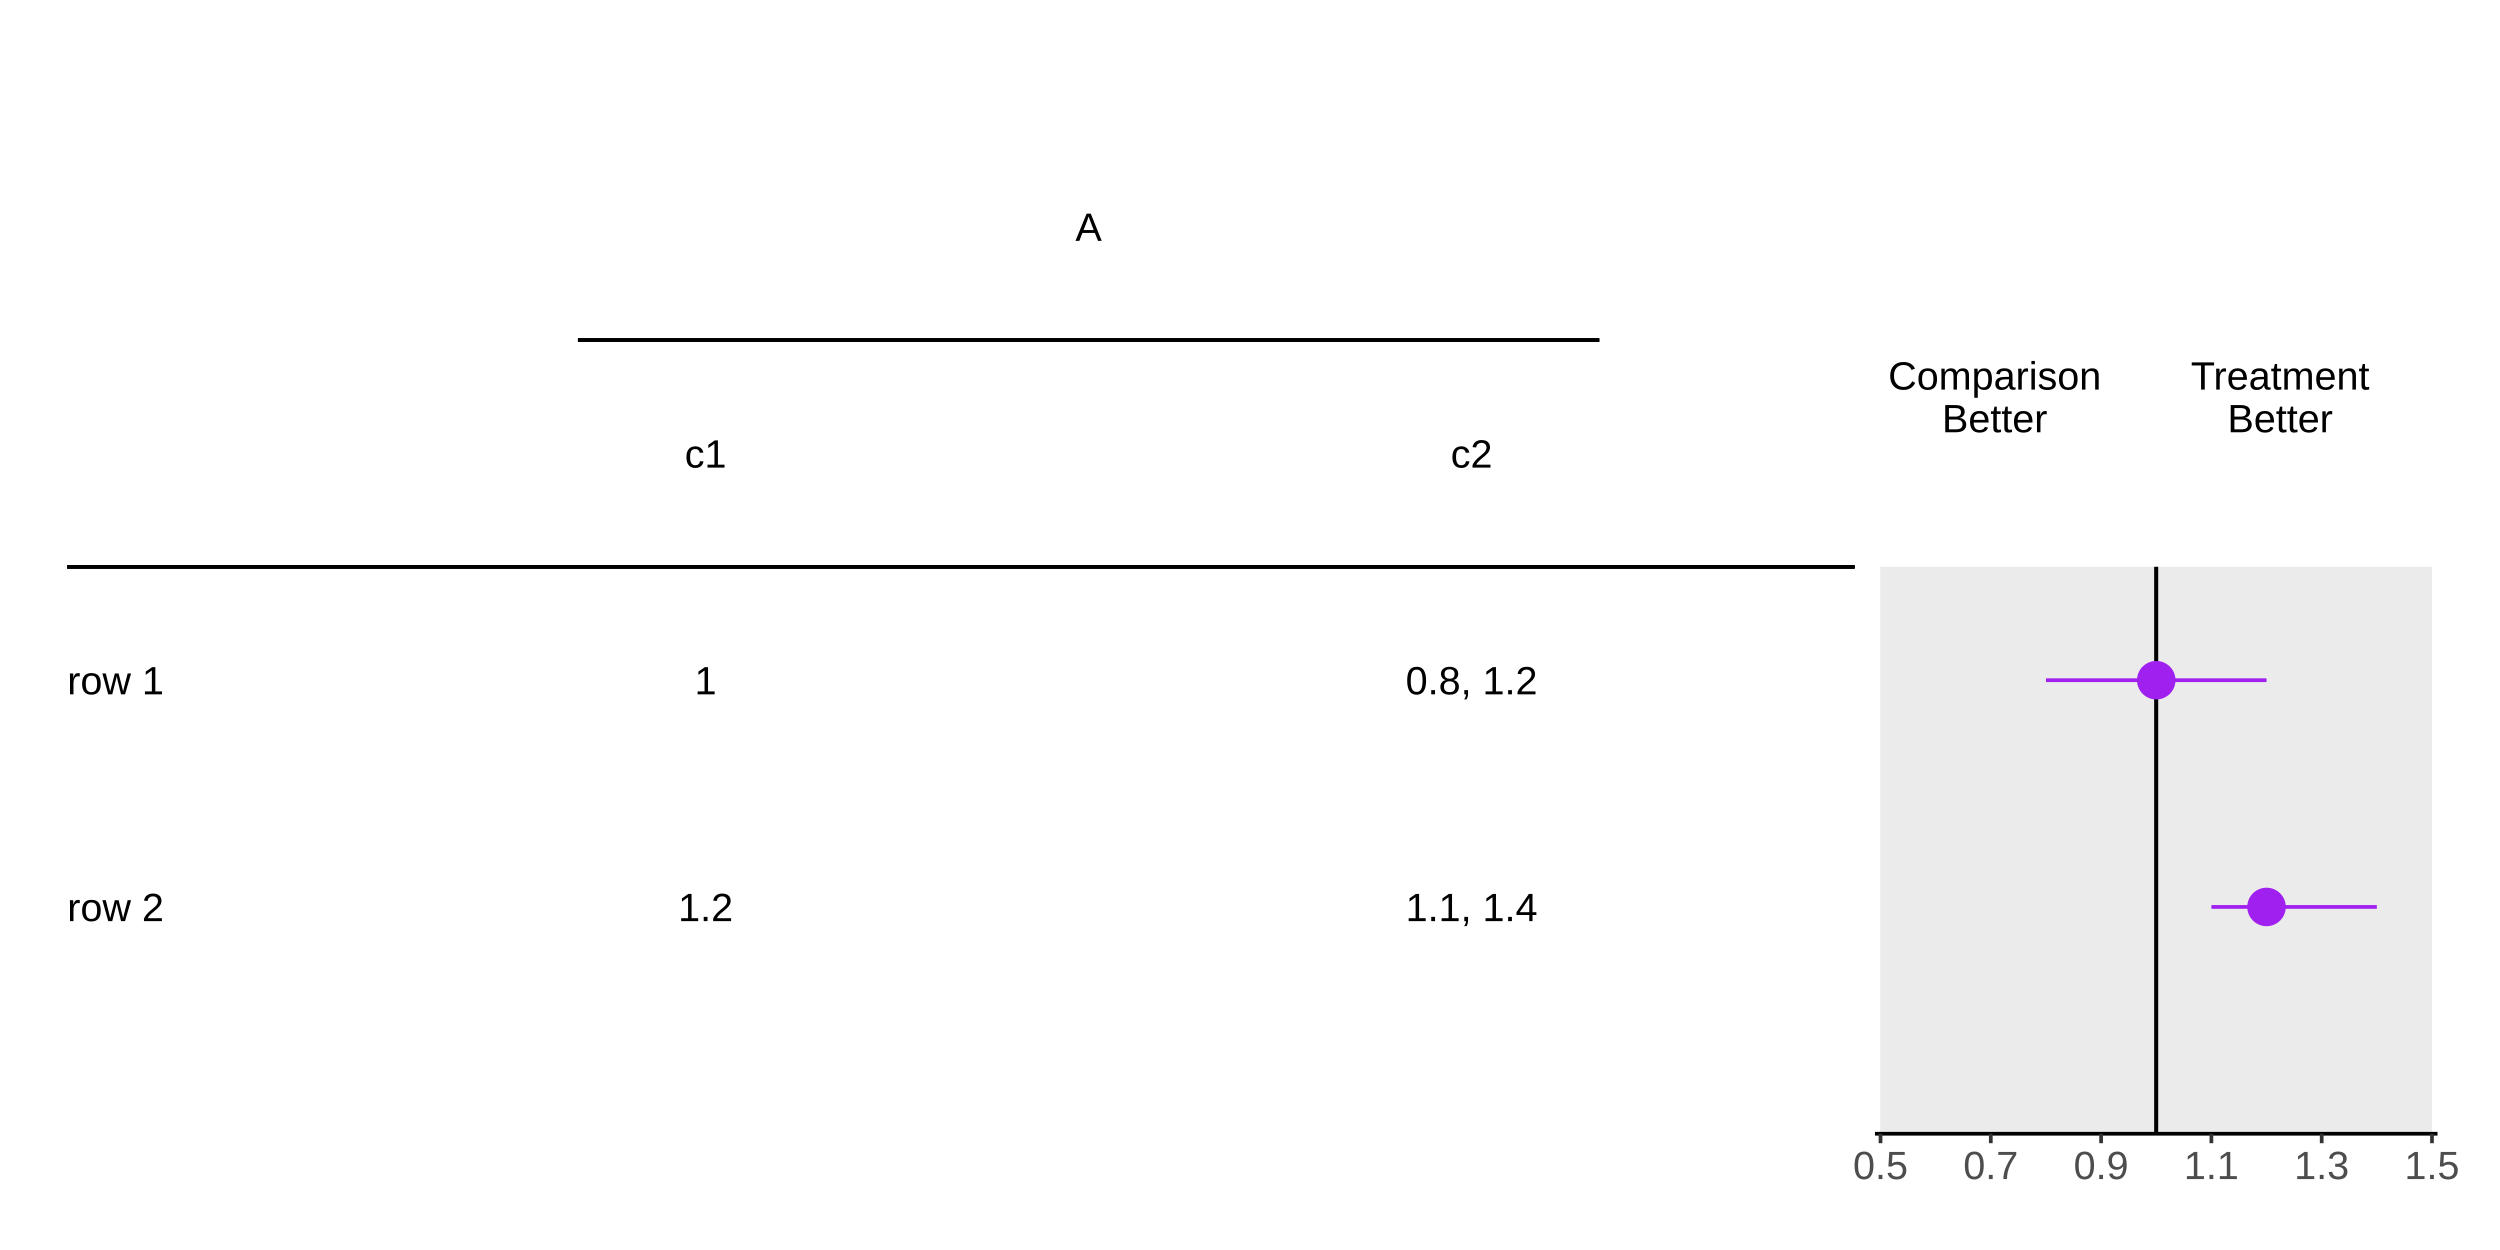
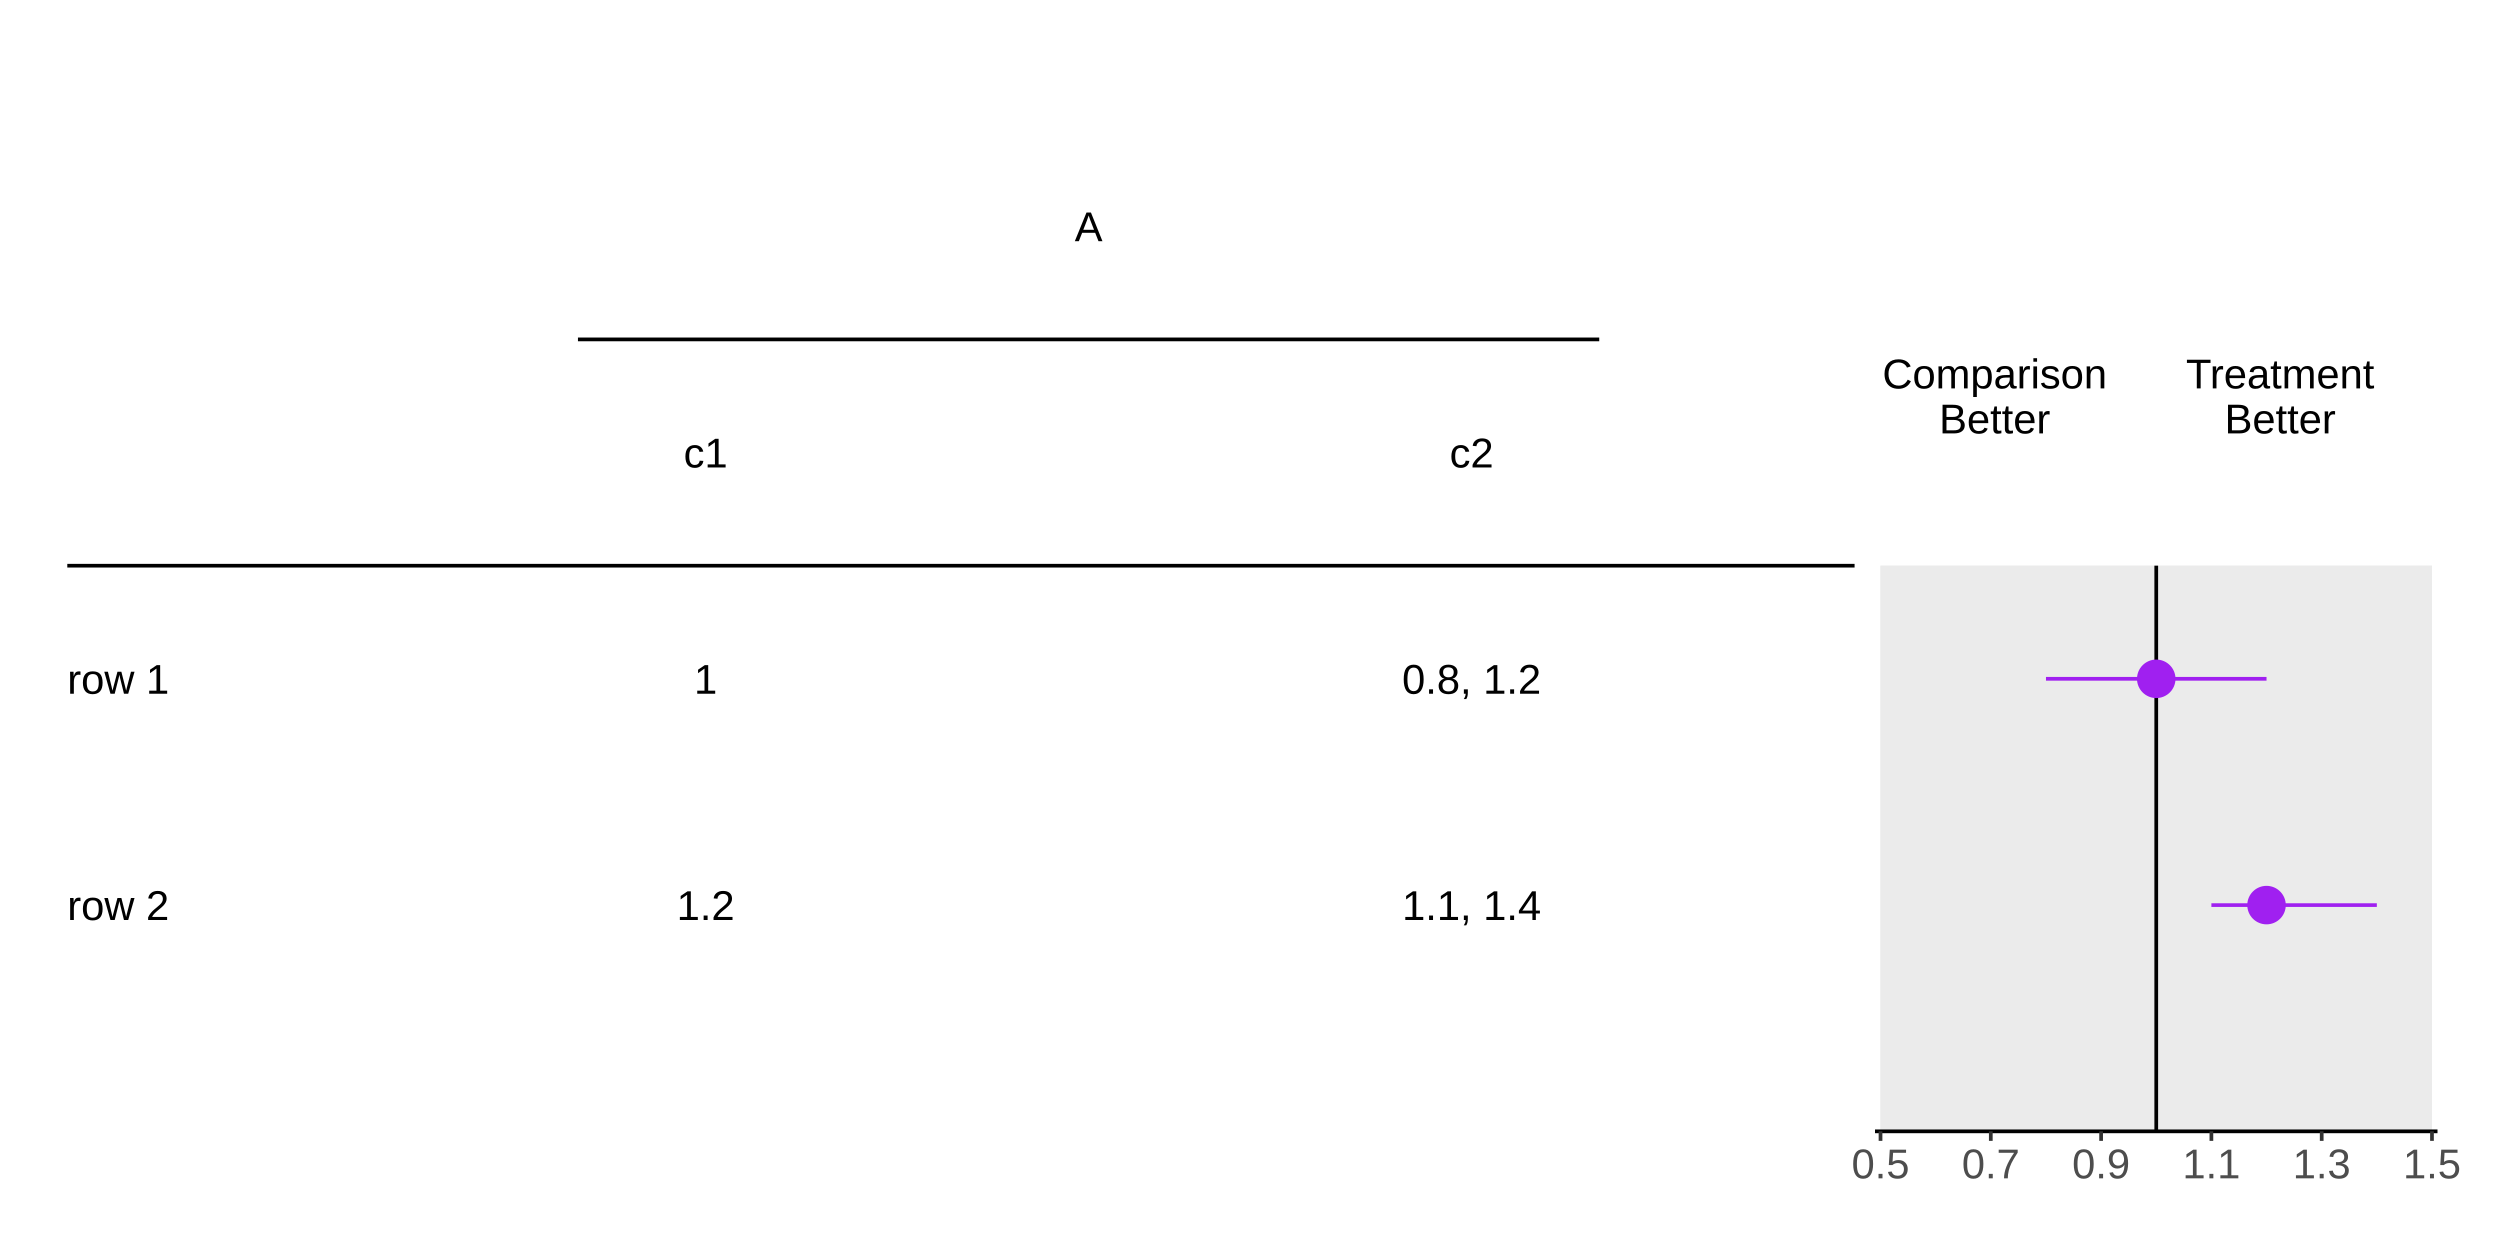
<svg xmlns="http://www.w3.org/2000/svg" class="svglite" width="720.00pt" height="360.00pt" viewBox="0 0 720.00 360.00">
  <defs>
    <style type="text/css">
    .svglite line, .svglite polyline, .svglite polygon, .svglite path, .svglite rect, .svglite circle {
      fill: none;
      stroke: #000000;
      stroke-linecap: round;
      stroke-linejoin: round;
      stroke-miterlimit: 10.00;
    }
    .svglite text {
      white-space: pre;
    }
  </style>
  </defs>
  <rect width="100%" height="100%" style="stroke: none; fill: none;" />
  <defs>
    <clipPath id="cpMC4wMHw3MjAuMDB8MC4wMHwzNjAuMDA=">
      <rect x="0.00" y="0.00" width="720.00" height="360.00" />
    </clipPath>
  </defs>
  <g clip-path="url(#cpMC4wMHw3MjAuMDB8MC4wMHwzNjAuMDA=)">
</g>
  <defs>
-     <clipPath id="cpMTMuNTB8NTQwLjAwfDAuMDB8MzI2LjUx">
-       <rect x="13.50" y="0.00" width="526.50" height="326.51" />
+     <clipPath id="cpMTMuNTB8NTQwLjAwfDAuMDB8MzI1Ljgz">
+       <rect x="13.50" y="0" width="526.50" height="325.83" />
    </clipPath>
  </defs>
-   <g clip-path="url(#cpMTMuNTB8NTQwLjAwfDAuMDB8MzI2LjUx)">
-     <line x1="19.38" y1="163.25" x2="534.12" y2="163.25" style="stroke-width: 1.07; stroke-linecap: butt;" />
-     <line x1="19.38" y1="163.25" x2="534.12" y2="163.25" style="stroke-width: 1.07; stroke-linecap: butt;" />
-     <line x1="19.38" y1="163.25" x2="534.12" y2="163.25" style="stroke-width: 1.07; stroke-linecap: butt;" />
-     <text x="313.52" y="69.37" text-anchor="middle" style="font-size: 11.38px; font-family: &quot;Arial&quot;;" textLength="7.59px" lengthAdjust="spacingAndGlyphs">A</text>
-     <line x1="166.45" y1="97.95" x2="460.58" y2="97.95" style="stroke-width: 1.07; stroke-linecap: butt;" />
-     <line x1="166.45" y1="97.95" x2="460.58" y2="97.95" style="stroke-width: 1.07; stroke-linecap: butt;" />
-     <line x1="166.45" y1="97.95" x2="460.58" y2="97.95" style="stroke-width: 1.07; stroke-linecap: butt;" />
-     <text x="19.38" y="199.97" style="font-size: 11.38px; font-family: &quot;Arial&quot;;" textLength="27.82px" lengthAdjust="spacingAndGlyphs">row 1</text>
-     <text x="19.38" y="265.28" style="font-size: 11.38px; font-family: &quot;Arial&quot;;" textLength="27.82px" lengthAdjust="spacingAndGlyphs">row 2</text>
-     <text x="203.22" y="134.67" text-anchor="middle" style="font-size: 11.38px; font-family: &quot;Arial&quot;;" textLength="12.02px" lengthAdjust="spacingAndGlyphs">c1</text>
-     <text x="203.22" y="199.97" text-anchor="middle" style="font-size: 11.38px; font-family: &quot;Arial&quot;;" textLength="6.33px" lengthAdjust="spacingAndGlyphs">1</text>
-     <text x="203.22" y="265.28" text-anchor="middle" style="font-size: 11.38px; font-family: &quot;Arial&quot;;" textLength="15.82px" lengthAdjust="spacingAndGlyphs">1.2</text>
-     <text x="423.82" y="134.67" text-anchor="middle" style="font-size: 11.38px; font-family: &quot;Arial&quot;;" textLength="12.02px" lengthAdjust="spacingAndGlyphs">c2</text>
-     <text x="423.82" y="199.97" text-anchor="middle" style="font-size: 11.38px; font-family: &quot;Arial&quot;;" textLength="37.96px" lengthAdjust="spacingAndGlyphs">0.8, 1.2</text>
-     <text x="423.82" y="265.28" text-anchor="middle" style="font-size: 11.38px; font-family: &quot;Arial&quot;;" textLength="37.96px" lengthAdjust="spacingAndGlyphs">1.1, 1.4</text>
+   <g clip-path="url(#cpMTMuNTB8NTQwLjAwfDAuMDB8MzI1Ljgz)">
+     <line x1="19.38" y1="162.92" x2="534.12" y2="162.92" style="stroke-width: 1.07; stroke-linecap: butt;" />
+     <text x="313.52" y="69.46" text-anchor="middle" style="font-size: 12.00px; font-family: &quot;Arial&quot;;" textLength="8.01px" lengthAdjust="spacingAndGlyphs">A</text>
+     <line x1="166.45" y1="97.75" x2="460.58" y2="97.75" style="stroke-width: 1.07; stroke-linecap: butt;" />
+     <text x="19.38" y="199.80" style="font-size: 12.00px; font-family: &quot;Arial&quot;;" textLength="29.35px" lengthAdjust="spacingAndGlyphs">row 1</text>
+     <text x="19.38" y="264.96" style="font-size: 12.00px; font-family: &quot;Arial&quot;;" textLength="29.35px" lengthAdjust="spacingAndGlyphs">row 2</text>
+     <text x="203.22" y="134.63" text-anchor="middle" style="font-size: 12.00px; font-family: &quot;Arial&quot;;" textLength="12.68px" lengthAdjust="spacingAndGlyphs">c1</text>
+     <text x="203.22" y="199.80" text-anchor="middle" style="font-size: 12.00px; font-family: &quot;Arial&quot;;" textLength="6.67px" lengthAdjust="spacingAndGlyphs">1</text>
+     <text x="203.22" y="264.96" text-anchor="middle" style="font-size: 12.00px; font-family: &quot;Arial&quot;;" textLength="16.68px" lengthAdjust="spacingAndGlyphs">1.2</text>
+     <text x="423.82" y="134.63" text-anchor="middle" style="font-size: 12.00px; font-family: &quot;Arial&quot;;" textLength="12.68px" lengthAdjust="spacingAndGlyphs">c2</text>
+     <text x="423.82" y="199.80" text-anchor="middle" style="font-size: 12.00px; font-family: &quot;Arial&quot;;" textLength="40.03px" lengthAdjust="spacingAndGlyphs">0.8, 1.2</text>
+     <text x="423.82" y="264.96" text-anchor="middle" style="font-size: 12.00px; font-family: &quot;Arial&quot;;" textLength="40.03px" lengthAdjust="spacingAndGlyphs">1.1, 1.4</text>
  </g>
  <g clip-path="url(#cpMC4wMHw3MjAuMDB8MC4wMHwzNjAuMDA=)">
</g>
  <defs>
    <clipPath id="cpNTQwLjAwfDcyMC4wMHwwLjAwfDM2MC4wMA==">
      <rect x="540.00" y="0.00" width="180.00" height="360.00" />
    </clipPath>
  </defs>
  <g clip-path="url(#cpNTQwLjAwfDcyMC4wMHwwLjAwfDM2MC4wMA==)">
    <rect x="540.00" y="0.00" width="180.00" height="360.00" style="stroke-width: 1.07; stroke: none;" />
  </g>
  <g clip-path="url(#cpMC4wMHw3MjAuMDB8MC4wMHwzNjAuMDA=)">
-     <rect x="540.00" y="-0" width="162.00" height="326.51" style="stroke-width: 1.07; stroke: none;" />
-     <rect x="541.59" y="163.25" width="158.82" height="163.25" style="stroke-width: 1.07; stroke: none; stroke-linecap: butt; stroke-linejoin: miter; fill: #EBEBEB;" />
-     <rect x="541.59" y="163.25" width="158.82" height="163.25" style="stroke-width: 1.07; stroke: none; stroke-linecap: butt; stroke-linejoin: miter; fill: #EBEBEB;" />
-     <line x1="621.00" y1="326.51" x2="621.00" y2="163.25" style="stroke-width: 1.07; stroke-linecap: butt;" />
-     <line x1="621.00" y1="326.51" x2="621.00" y2="163.25" style="stroke-width: 1.07; stroke-linecap: butt;" />
-     <text x="574.48" y="112.20" text-anchor="middle" style="font-size: 11.38px; font-family: &quot;Arial&quot;;" textLength="61.34px" lengthAdjust="spacingAndGlyphs">Comparison</text>
-     <text x="574.48" y="124.49" text-anchor="middle" style="font-size: 11.38px; font-family: &quot;Arial&quot;;" textLength="30.36px" lengthAdjust="spacingAndGlyphs">Better</text>
-     <text x="656.69" y="112.20" text-anchor="middle" style="font-size: 11.38px; font-family: &quot;Arial&quot;;" textLength="51.42px" lengthAdjust="spacingAndGlyphs">Treatment</text>
-     <text x="656.69" y="124.49" text-anchor="middle" style="font-size: 11.38px; font-family: &quot;Arial&quot;;" textLength="30.36px" lengthAdjust="spacingAndGlyphs">Better</text>
-     <circle cx="621.00" cy="195.90" r="5.19" style="stroke-width: 0.71; stroke: #A020F0; fill: #A020F0;" />
-     <circle cx="652.76" cy="261.20" r="5.19" style="stroke-width: 0.71; stroke: #A020F0; fill: #A020F0;" />
-     <line x1="589.24" y1="195.90" x2="652.76" y2="195.90" style="stroke-width: 1.07; stroke: #A020F0; stroke-linecap: butt;" />
-     <line x1="636.88" y1="261.20" x2="684.53" y2="261.20" style="stroke-width: 1.07; stroke: #A020F0; stroke-linecap: butt;" />
-     <polyline points="540.00,326.51 702.00,326.51 " style="stroke-width: 1.07; stroke-linecap: butt;" />
-     <polyline points="541.59,329.25 541.59,326.51 " style="stroke-width: 1.07; stroke: #333333; stroke-linecap: butt;" />
-     <polyline points="573.35,329.25 573.35,326.51 " style="stroke-width: 1.07; stroke: #333333; stroke-linecap: butt;" />
-     <polyline points="605.12,329.25 605.12,326.51 " style="stroke-width: 1.07; stroke: #333333; stroke-linecap: butt;" />
-     <polyline points="636.88,329.25 636.88,326.51 " style="stroke-width: 1.07; stroke: #333333; stroke-linecap: butt;" />
-     <polyline points="668.65,329.25 668.65,326.51 " style="stroke-width: 1.07; stroke: #333333; stroke-linecap: butt;" />
-     <polyline points="700.41,329.25 700.41,326.51 " style="stroke-width: 1.07; stroke: #333333; stroke-linecap: butt;" />
-     <text x="541.59" y="339.58" text-anchor="middle" style="font-size: 11.38px;fill: #4D4D4D; font-family: &quot;Arial&quot;;" textLength="15.82px" lengthAdjust="spacingAndGlyphs">0.5</text>
-     <text x="573.35" y="339.58" text-anchor="middle" style="font-size: 11.38px;fill: #4D4D4D; font-family: &quot;Arial&quot;;" textLength="15.82px" lengthAdjust="spacingAndGlyphs">0.7</text>
-     <text x="605.12" y="339.58" text-anchor="middle" style="font-size: 11.38px;fill: #4D4D4D; font-family: &quot;Arial&quot;;" textLength="15.82px" lengthAdjust="spacingAndGlyphs">0.9</text>
-     <text x="636.88" y="339.58" text-anchor="middle" style="font-size: 11.38px;fill: #4D4D4D; font-family: &quot;Arial&quot;;" textLength="15.82px" lengthAdjust="spacingAndGlyphs">1.1</text>
-     <text x="668.65" y="339.58" text-anchor="middle" style="font-size: 11.38px;fill: #4D4D4D; font-family: &quot;Arial&quot;;" textLength="15.82px" lengthAdjust="spacingAndGlyphs">1.3</text>
-     <text x="700.41" y="339.58" text-anchor="middle" style="font-size: 11.38px;fill: #4D4D4D; font-family: &quot;Arial&quot;;" textLength="15.82px" lengthAdjust="spacingAndGlyphs">1.5</text>
+     <rect x="540.00" y="0.00" width="162.00" height="325.83" style="stroke-width: 1.07; stroke: none;" />
+     <rect x="541.59" y="162.92" width="158.82" height="162.92" style="stroke-width: 1.07; stroke: none; stroke-linecap: butt; stroke-linejoin: miter; fill: #EBEBEB;" />
+     <rect x="541.59" y="162.92" width="158.82" height="162.92" style="stroke-width: 1.07; stroke: none; stroke-linecap: butt; stroke-linejoin: miter; fill: #EBEBEB;" />
+     <line x1="621.00" y1="325.83" x2="621.00" y2="162.92" style="stroke-width: 1.07; stroke-linecap: butt;" />
+     <text x="574.48" y="111.86" text-anchor="middle" style="font-size: 12.00px; font-family: &quot;Arial&quot;;" textLength="64.71px" lengthAdjust="spacingAndGlyphs">Comparison</text>
+     <text x="574.48" y="124.82" text-anchor="middle" style="font-size: 12.00px; font-family: &quot;Arial&quot;;" textLength="32.02px" lengthAdjust="spacingAndGlyphs">Better</text>
+     <text x="656.69" y="111.86" text-anchor="middle" style="font-size: 12.00px; font-family: &quot;Arial&quot;;" textLength="54.24px" lengthAdjust="spacingAndGlyphs">Treatment</text>
+     <text x="656.69" y="124.82" text-anchor="middle" style="font-size: 12.00px; font-family: &quot;Arial&quot;;" textLength="32.02px" lengthAdjust="spacingAndGlyphs">Better</text>
+     <circle cx="621.00" cy="195.50" r="5.19" style="stroke-width: 0.71; stroke: #A020F0; fill: #A020F0;" />
+     <circle cx="652.76" cy="260.67" r="5.19" style="stroke-width: 0.71; stroke: #A020F0; fill: #A020F0;" />
+     <line x1="589.24" y1="195.50" x2="652.76" y2="195.50" style="stroke-width: 1.07; stroke: #A020F0; stroke-linecap: butt;" />
+     <line x1="636.88" y1="260.67" x2="684.53" y2="260.67" style="stroke-width: 1.07; stroke: #A020F0; stroke-linecap: butt;" />
+     <polyline points="540.00,325.83 702.00,325.83 " style="stroke-width: 1.07; stroke-linecap: butt;" />
+     <polyline points="541.59,328.57 541.59,325.83 " style="stroke-width: 1.07; stroke: #333333; stroke-linecap: butt;" />
+     <polyline points="573.35,328.57 573.35,325.83 " style="stroke-width: 1.07; stroke: #333333; stroke-linecap: butt;" />
+     <polyline points="605.12,328.57 605.12,325.83 " style="stroke-width: 1.07; stroke: #333333; stroke-linecap: butt;" />
+     <polyline points="636.88,328.57 636.88,325.83 " style="stroke-width: 1.07; stroke: #333333; stroke-linecap: butt;" />
+     <polyline points="668.65,328.57 668.65,325.83 " style="stroke-width: 1.07; stroke: #333333; stroke-linecap: butt;" />
+     <polyline points="700.41,328.57 700.41,325.83 " style="stroke-width: 1.07; stroke: #333333; stroke-linecap: butt;" />
+     <text x="541.59" y="339.36" text-anchor="middle" style="font-size: 12.00px;fill: #4D4D4D; font-family: &quot;Arial&quot;;" textLength="16.68px" lengthAdjust="spacingAndGlyphs">0.5</text>
+     <text x="573.35" y="339.36" text-anchor="middle" style="font-size: 12.00px;fill: #4D4D4D; font-family: &quot;Arial&quot;;" textLength="16.68px" lengthAdjust="spacingAndGlyphs">0.7</text>
+     <text x="605.12" y="339.36" text-anchor="middle" style="font-size: 12.00px;fill: #4D4D4D; font-family: &quot;Arial&quot;;" textLength="16.68px" lengthAdjust="spacingAndGlyphs">0.9</text>
+     <text x="636.88" y="339.36" text-anchor="middle" style="font-size: 12.00px;fill: #4D4D4D; font-family: &quot;Arial&quot;;" textLength="16.68px" lengthAdjust="spacingAndGlyphs">1.1</text>
+     <text x="668.65" y="339.36" text-anchor="middle" style="font-size: 12.00px;fill: #4D4D4D; font-family: &quot;Arial&quot;;" textLength="16.68px" lengthAdjust="spacingAndGlyphs">1.3</text>
+     <text x="700.41" y="339.36" text-anchor="middle" style="font-size: 12.00px;fill: #4D4D4D; font-family: &quot;Arial&quot;;" textLength="16.68px" lengthAdjust="spacingAndGlyphs">1.5</text>
  </g>
</svg>
